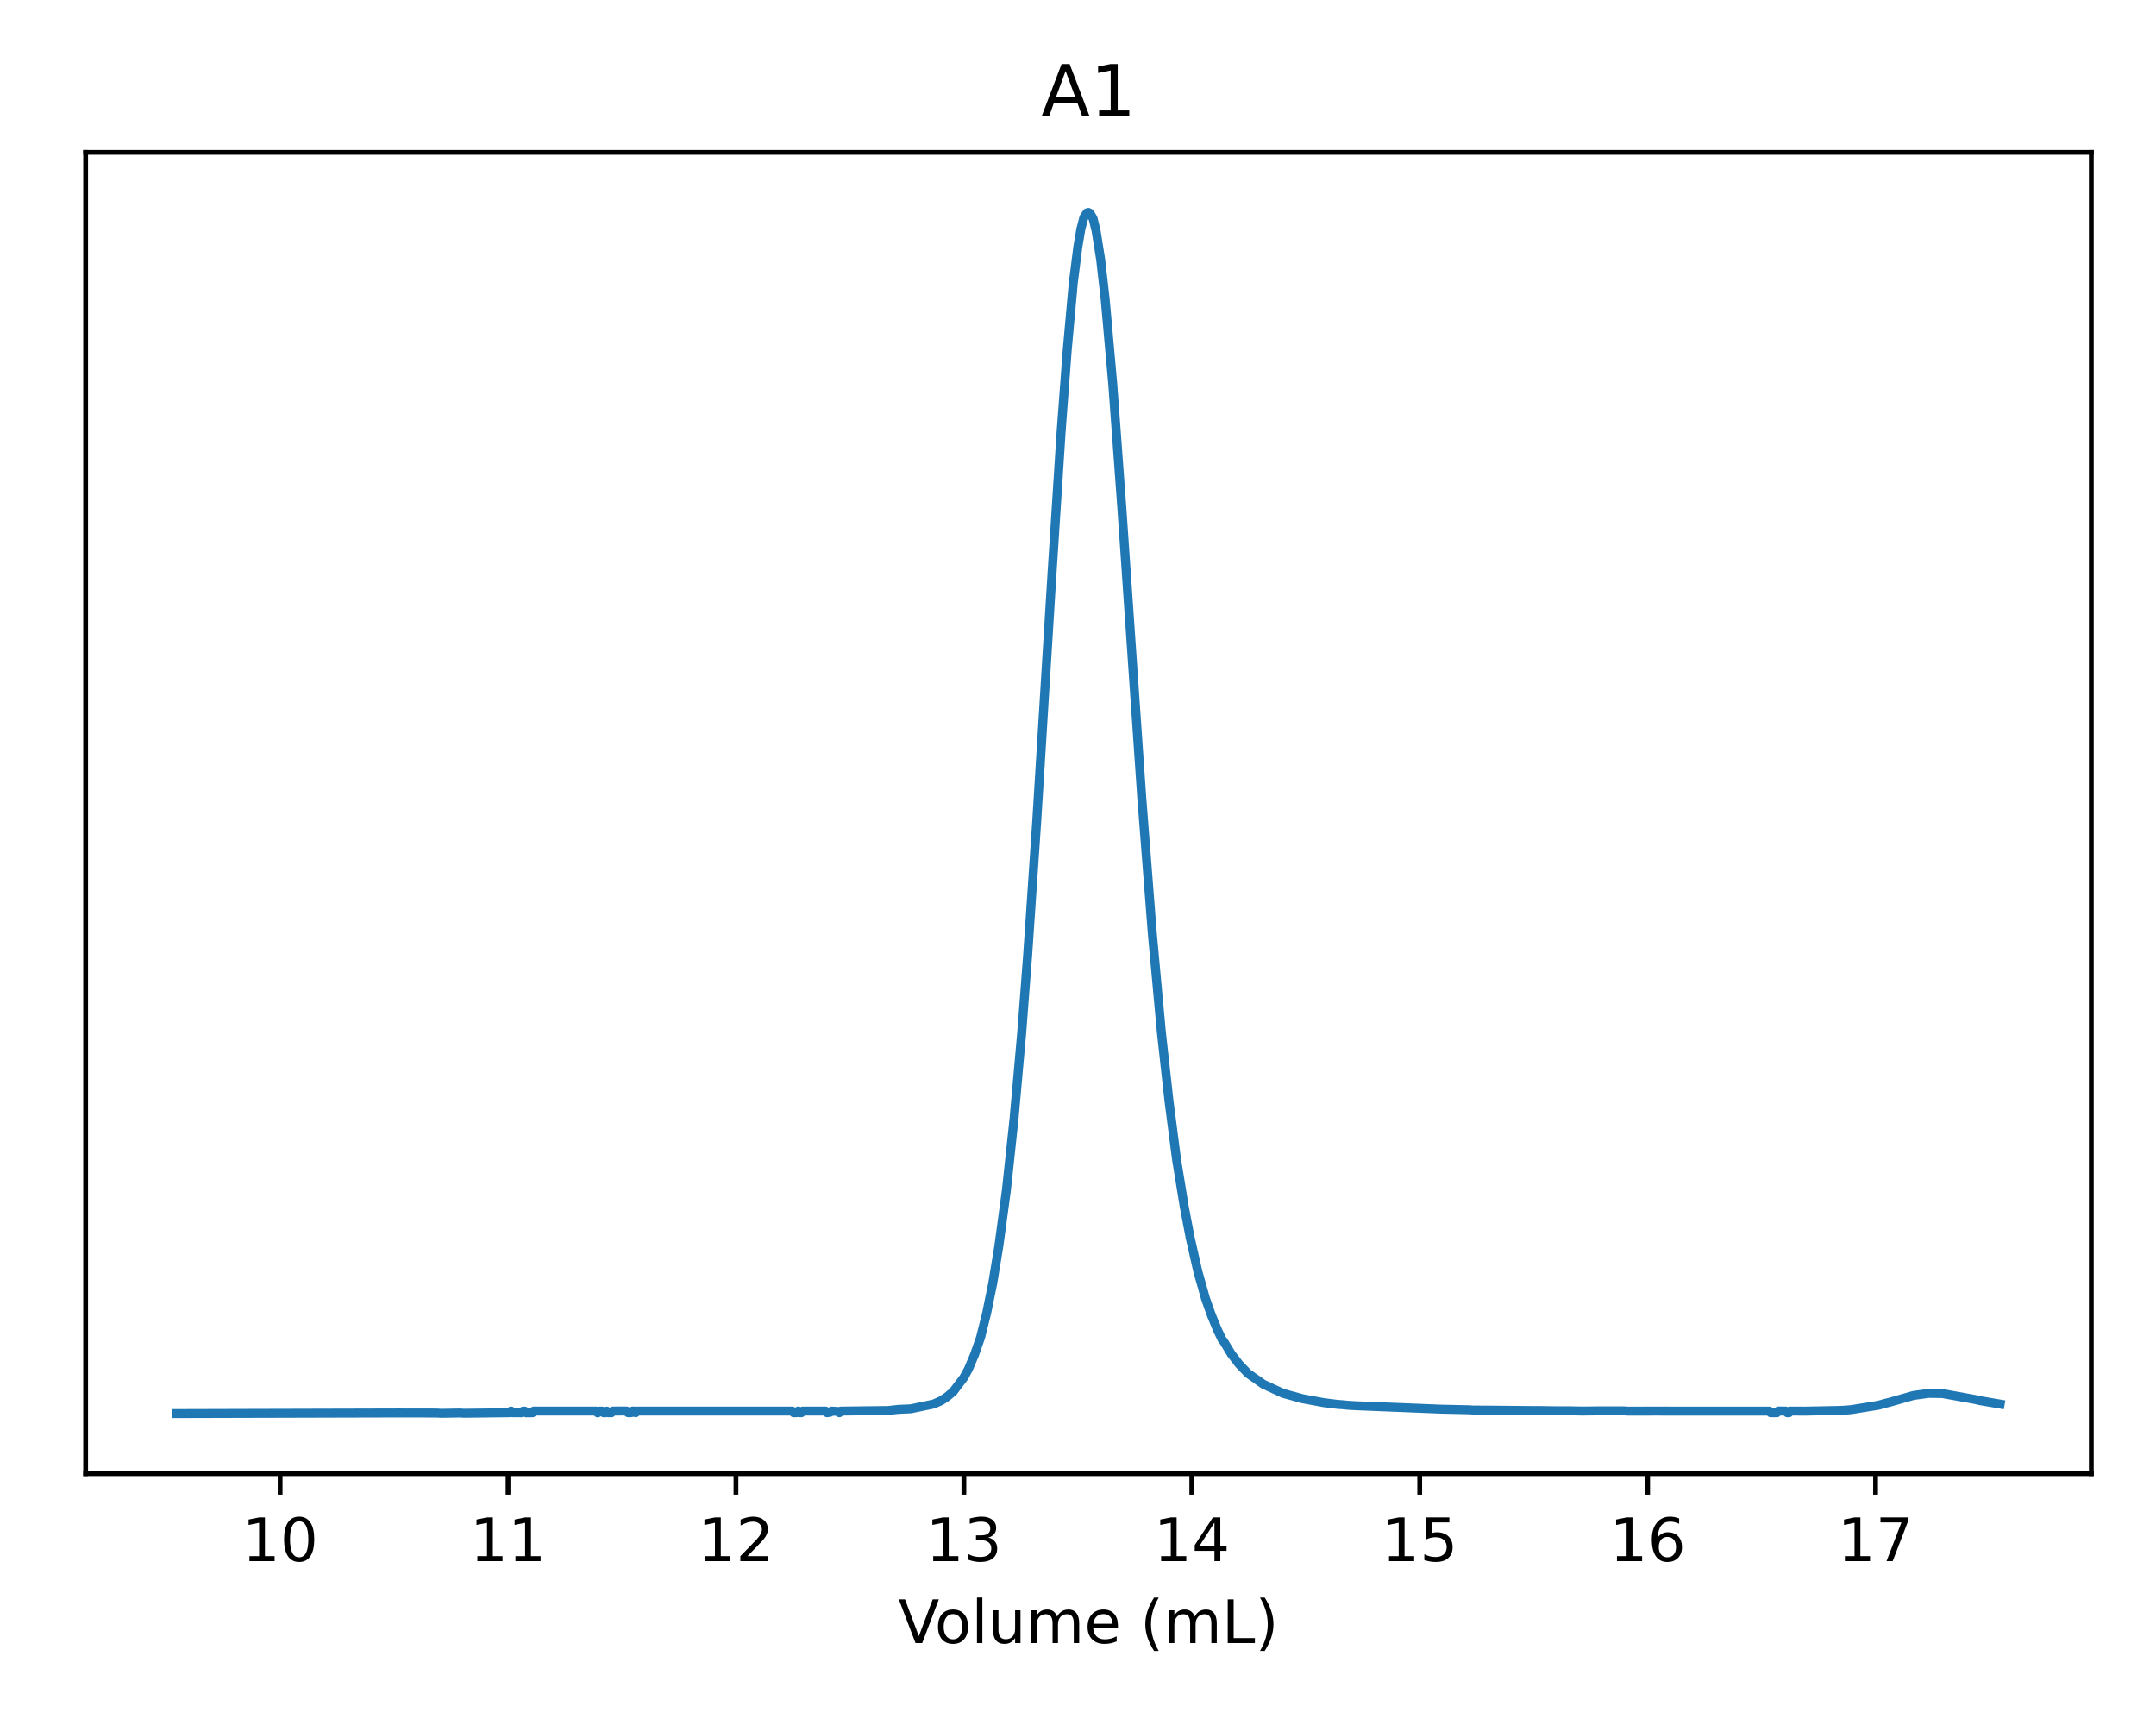
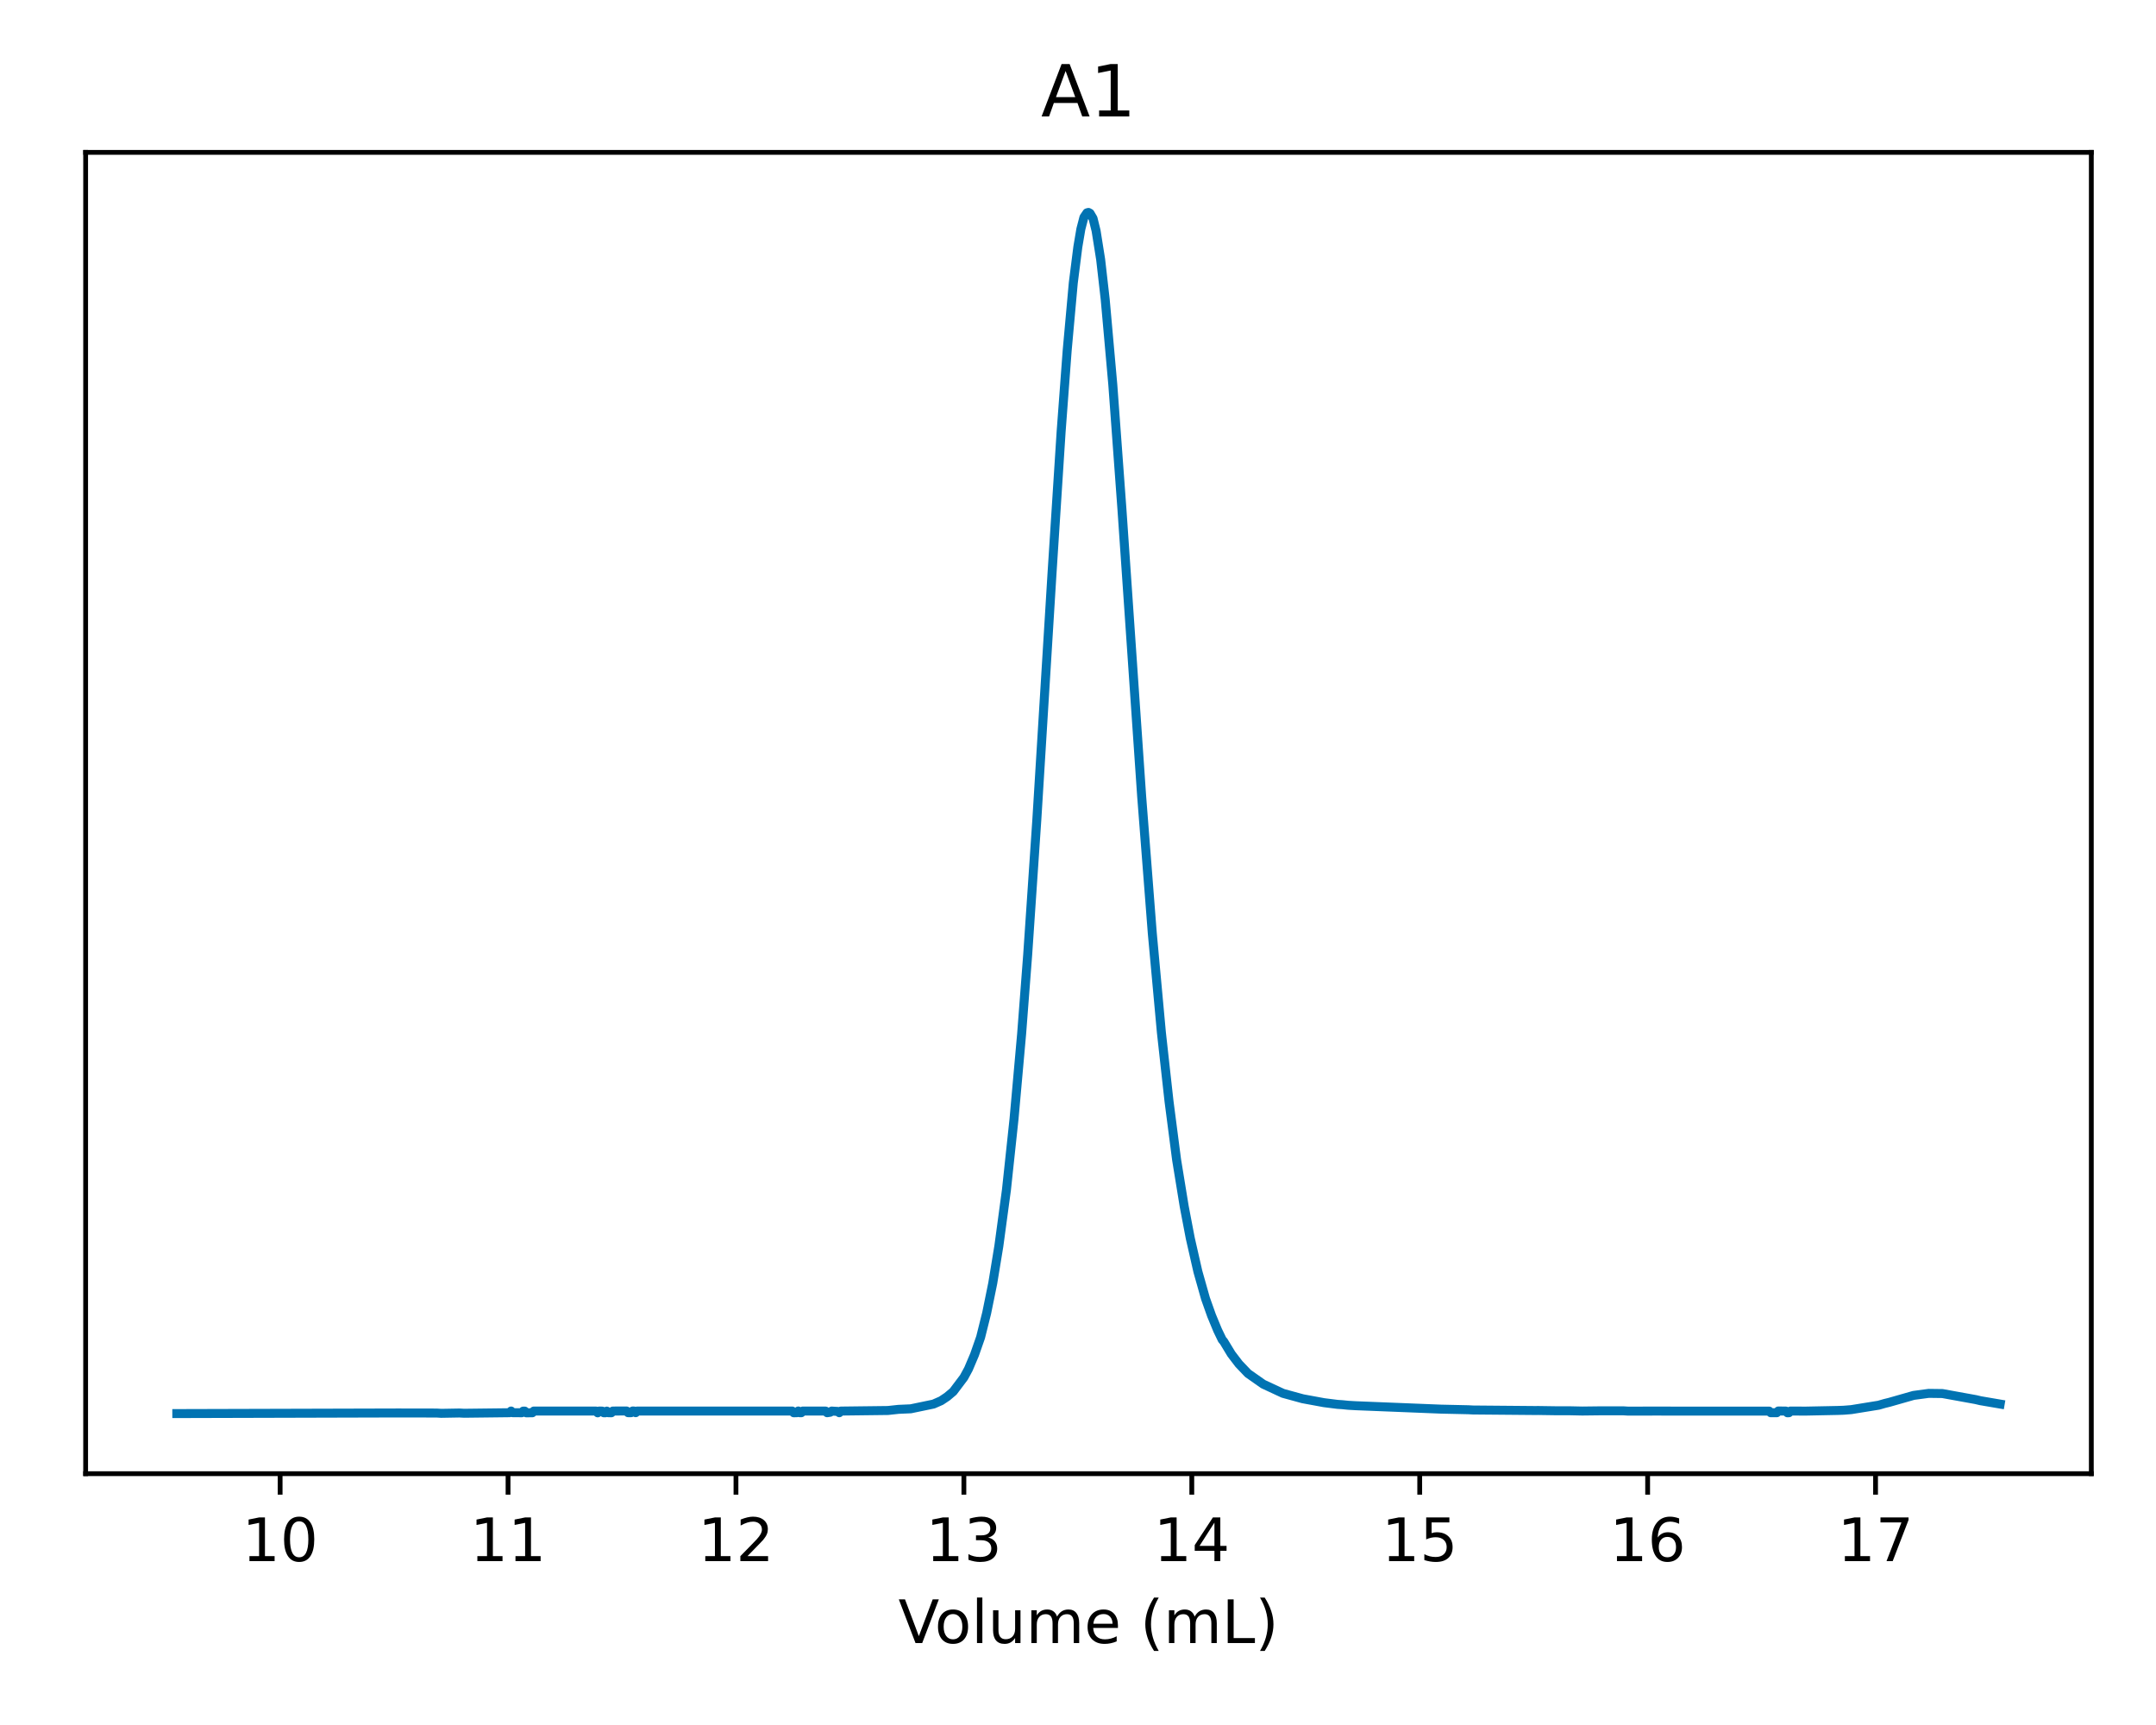
<svg xmlns="http://www.w3.org/2000/svg" xmlns:xlink="http://www.w3.org/1999/xlink" width="360pt" height="288pt" viewBox="0 0 360 288" version="1.1">
  <defs>
    <style type="text/css">*{stroke-linejoin: round; stroke-linecap: butt}</style>
  </defs>
  <g id="figure_1">
    <g id="patch_1">
      <path d="M 0 288  L 360 288  L 360 0  L 0 0  z " style="fill: #ffffff" />
    </g>
    <g id="axes_1">
      <g id="patch_2">
        <path d="M 14.3 246.04  L 349.2 246.04  L 349.2 25.44  L 14.3 25.44  z " style="fill: #ffffff" />
      </g>
      <g id="PolyCollection_1" />
      <g id="matplotlib.axis_1">
        <g id="xtick_1">
          <g id="line2d_1">
            <defs>
-               <path id="mfa31d5538b" d="M 0 0  L 0 3.5  " style="stroke: #000000; stroke-width: 0.8" />
+               <path id="m929122aa73" d="M 0 0  L 0 3.5  " style="stroke: #000000; stroke-width: 0.8" />
            </defs>
            <g>
-               <use xlink:href="#mfa31d5538b" x="46.775" y="246.04" style="stroke: #000000; stroke-width: 0.8" />
+               <use xlink:href="#m929122aa73" x="46.775" y="246.04" style="stroke: #000000; stroke-width: 0.8" />
            </g>
          </g>
          <g id="text_1">
            <g transform="translate(40.41265 260.6384)scale(0.1 -0.1)">
              <defs>
                <path id="DejaVuSans-31" d="M 794 531  L 1825 531  L 1825 4091  L 703 3866  L 703 4441  L 1819 4666  L 2450 4666  L 2450 531  L 3481 531  L 3481 0  L 794 0  L 794 531  z " transform="scale(0.015625)" />
                <path id="DejaVuSans-30" d="M 2034 4250  Q 1547 4250 1301 3770  Q 1056 3291 1056 2328  Q 1056 1369 1301 889  Q 1547 409 2034 409  Q 2525 409 2770 889  Q 3016 1369 3016 2328  Q 3016 3291 2770 3770  Q 2525 4250 2034 4250  z M 2034 4750  Q 2819 4750 3233 4129  Q 3647 3509 3647 2328  Q 3647 1150 3233 529  Q 2819 -91 2034 -91  Q 1250 -91 836 529  Q 422 1150 422 2328  Q 422 3509 836 4129  Q 1250 4750 2034 4750  z " transform="scale(0.015625)" />
              </defs>
              <use xlink:href="#DejaVuSans-31" />
              <use xlink:href="#DejaVuSans-30" x="63.623" />
            </g>
          </g>
        </g>
        <g id="xtick_2">
          <g id="line2d_2">
            <g>
-               <use xlink:href="#mfa31d5538b" x="84.832" y="246.04" style="stroke: #000000; stroke-width: 0.8" />
+               <use xlink:href="#m929122aa73" x="84.832" y="246.04" style="stroke: #000000; stroke-width: 0.8" />
            </g>
          </g>
          <g id="text_2">
            <g transform="translate(78.46947 260.6384)scale(0.1 -0.1)">
              <use xlink:href="#DejaVuSans-31" />
              <use xlink:href="#DejaVuSans-31" x="63.623" />
            </g>
          </g>
        </g>
        <g id="xtick_3">
          <g id="line2d_3">
            <g>
-               <use xlink:href="#mfa31d5538b" x="122.889" y="246.04" style="stroke: #000000; stroke-width: 0.8" />
+               <use xlink:href="#m929122aa73" x="122.889" y="246.04" style="stroke: #000000; stroke-width: 0.8" />
            </g>
          </g>
          <g id="text_3">
            <g transform="translate(116.5263 260.6384)scale(0.1 -0.1)">
              <defs>
                <path id="DejaVuSans-32" d="M 1228 531  L 3431 531  L 3431 0  L 469 0  L 469 531  Q 828 903 1448 1529  Q 2069 2156 2228 2338  Q 2531 2678 2651 2914  Q 2772 3150 2772 3378  Q 2772 3750 2511 3984  Q 2250 4219 1831 4219  Q 1534 4219 1204 4116  Q 875 4013 500 3803  L 500 4441  Q 881 4594 1212 4672  Q 1544 4750 1819 4750  Q 2544 4750 2975 4387  Q 3406 4025 3406 3419  Q 3406 3131 3298 2873  Q 3191 2616 2906 2266  Q 2828 2175 2409 1742  Q 1991 1309 1228 531  z " transform="scale(0.015625)" />
              </defs>
              <use xlink:href="#DejaVuSans-31" />
              <use xlink:href="#DejaVuSans-32" x="63.623" />
            </g>
          </g>
        </g>
        <g id="xtick_4">
          <g id="line2d_4">
            <g>
-               <use xlink:href="#mfa31d5538b" x="160.946" y="246.04" style="stroke: #000000; stroke-width: 0.8" />
+               <use xlink:href="#m929122aa73" x="160.946" y="246.04" style="stroke: #000000; stroke-width: 0.8" />
            </g>
          </g>
          <g id="text_4">
            <g transform="translate(154.5831 260.6384)scale(0.1 -0.1)">
              <defs>
                <path id="DejaVuSans-33" d="M 2597 2516  Q 3050 2419 3304 2112  Q 3559 1806 3559 1356  Q 3559 666 3084 287  Q 2609 -91 1734 -91  Q 1441 -91 1130 -33  Q 819 25 488 141  L 488 750  Q 750 597 1062 519  Q 1375 441 1716 441  Q 2309 441 2620 675  Q 2931 909 2931 1356  Q 2931 1769 2642 2001  Q 2353 2234 1838 2234  L 1294 2234  L 1294 2753  L 1863 2753  Q 2328 2753 2575 2939  Q 2822 3125 2822 3475  Q 2822 3834 2567 4026  Q 2313 4219 1838 4219  Q 1578 4219 1281 4162  Q 984 4106 628 3988  L 628 4550  Q 988 4650 1302 4700  Q 1616 4750 1894 4750  Q 2613 4750 3031 4423  Q 3450 4097 3450 3541  Q 3450 3153 3228 2886  Q 3006 2619 2597 2516  z " transform="scale(0.015625)" />
              </defs>
              <use xlink:href="#DejaVuSans-31" />
              <use xlink:href="#DejaVuSans-33" x="63.623" />
            </g>
          </g>
        </g>
        <g id="xtick_5">
          <g id="line2d_5">
            <g>
-               <use xlink:href="#mfa31d5538b" x="199.002" y="246.04" style="stroke: #000000; stroke-width: 0.8" />
+               <use xlink:href="#m929122aa73" x="199.002" y="246.04" style="stroke: #000000; stroke-width: 0.8" />
            </g>
          </g>
          <g id="text_5">
            <g transform="translate(192.6399 260.6384)scale(0.1 -0.1)">
              <defs>
                <path id="DejaVuSans-34" d="M 2419 4116  L 825 1625  L 2419 1625  L 2419 4116  z M 2253 4666  L 3047 4666  L 3047 1625  L 3713 1625  L 3713 1100  L 3047 1100  L 3047 0  L 2419 0  L 2419 1100  L 313 1100  L 313 1709  L 2253 4666  z " transform="scale(0.015625)" />
              </defs>
              <use xlink:href="#DejaVuSans-31" />
              <use xlink:href="#DejaVuSans-34" x="63.623" />
            </g>
          </g>
        </g>
        <g id="xtick_6">
          <g id="line2d_6">
            <g>
-               <use xlink:href="#mfa31d5538b" x="237.059" y="246.04" style="stroke: #000000; stroke-width: 0.8" />
+               <use xlink:href="#m929122aa73" x="237.059" y="246.04" style="stroke: #000000; stroke-width: 0.8" />
            </g>
          </g>
          <g id="text_6">
            <g transform="translate(230.6967 260.6384)scale(0.1 -0.1)">
              <defs>
                <path id="DejaVuSans-35" d="M 691 4666  L 3169 4666  L 3169 4134  L 1269 4134  L 1269 2991  Q 1406 3038 1543 3061  Q 1681 3084 1819 3084  Q 2600 3084 3056 2656  Q 3513 2228 3513 1497  Q 3513 744 3044 326  Q 2575 -91 1722 -91  Q 1428 -91 1123 -41  Q 819 9 494 109  L 494 744  Q 775 591 1075 516  Q 1375 441 1709 441  Q 2250 441 2565 725  Q 2881 1009 2881 1497  Q 2881 1984 2565 2268  Q 2250 2553 1709 2553  Q 1456 2553 1204 2497  Q 953 2441 691 2322  L 691 4666  z " transform="scale(0.015625)" />
              </defs>
              <use xlink:href="#DejaVuSans-31" />
              <use xlink:href="#DejaVuSans-35" x="63.623" />
            </g>
          </g>
        </g>
        <g id="xtick_7">
          <g id="line2d_7">
            <g>
-               <use xlink:href="#mfa31d5538b" x="275.116" y="246.04" style="stroke: #000000; stroke-width: 0.8" />
+               <use xlink:href="#m929122aa73" x="275.116" y="246.04" style="stroke: #000000; stroke-width: 0.8" />
            </g>
          </g>
          <g id="text_7">
            <g transform="translate(268.7536 260.6384)scale(0.1 -0.1)">
              <defs>
                <path id="DejaVuSans-36" d="M 2113 2584  Q 1688 2584 1439 2293  Q 1191 2003 1191 1497  Q 1191 994 1439 701  Q 1688 409 2113 409  Q 2538 409 2786 701  Q 3034 994 3034 1497  Q 3034 2003 2786 2293  Q 2538 2584 2113 2584  z M 3366 4563  L 3366 3988  Q 3128 4100 2886 4159  Q 2644 4219 2406 4219  Q 1781 4219 1451 3797  Q 1122 3375 1075 2522  Q 1259 2794 1537 2939  Q 1816 3084 2150 3084  Q 2853 3084 3261 2657  Q 3669 2231 3669 1497  Q 3669 778 3244 343  Q 2819 -91 2113 -91  Q 1303 -91 875 529  Q 447 1150 447 2328  Q 447 3434 972 4092  Q 1497 4750 2381 4750  Q 2619 4750 2861 4703  Q 3103 4656 3366 4563  z " transform="scale(0.015625)" />
              </defs>
              <use xlink:href="#DejaVuSans-31" />
              <use xlink:href="#DejaVuSans-36" x="63.623" />
            </g>
          </g>
        </g>
        <g id="xtick_8">
          <g id="line2d_8">
            <g>
-               <use xlink:href="#mfa31d5538b" x="313.173" y="246.04" style="stroke: #000000; stroke-width: 0.8" />
+               <use xlink:href="#m929122aa73" x="313.173" y="246.04" style="stroke: #000000; stroke-width: 0.8" />
            </g>
          </g>
          <g id="text_8">
            <g transform="translate(306.8104 260.6384)scale(0.1 -0.1)">
              <defs>
                <path id="DejaVuSans-37" d="M 525 4666  L 3525 4666  L 3525 4397  L 1831 0  L 1172 0  L 2766 4134  L 525 4134  L 525 4666  z " transform="scale(0.015625)" />
              </defs>
              <use xlink:href="#DejaVuSans-31" />
              <use xlink:href="#DejaVuSans-37" x="63.623" />
            </g>
          </g>
        </g>
        <g id="text_9">
          <g transform="translate(150.0062 274.3166)scale(0.1 -0.1)">
            <defs>
              <path id="DejaVuSans-56" d="M 1831 0  L 50 4666  L 709 4666  L 2188 738  L 3669 4666  L 4325 4666  L 2547 0  L 1831 0  z " transform="scale(0.015625)" />
              <path id="DejaVuSans-6f" d="M 1959 3097  Q 1497 3097 1228 2736  Q 959 2375 959 1747  Q 959 1119 1226 758  Q 1494 397 1959 397  Q 2419 397 2687 759  Q 2956 1122 2956 1747  Q 2956 2369 2687 2733  Q 2419 3097 1959 3097  z M 1959 3584  Q 2709 3584 3137 3096  Q 3566 2609 3566 1747  Q 3566 888 3137 398  Q 2709 -91 1959 -91  Q 1206 -91 779 398  Q 353 888 353 1747  Q 353 2609 779 3096  Q 1206 3584 1959 3584  z " transform="scale(0.015625)" />
              <path id="DejaVuSans-6c" d="M 603 4863  L 1178 4863  L 1178 0  L 603 0  L 603 4863  z " transform="scale(0.015625)" />
              <path id="DejaVuSans-75" d="M 544 1381  L 544 3500  L 1119 3500  L 1119 1403  Q 1119 906 1312 657  Q 1506 409 1894 409  Q 2359 409 2629 706  Q 2900 1003 2900 1516  L 2900 3500  L 3475 3500  L 3475 0  L 2900 0  L 2900 538  Q 2691 219 2414 64  Q 2138 -91 1772 -91  Q 1169 -91 856 284  Q 544 659 544 1381  z M 1991 3584  L 1991 3584  z " transform="scale(0.015625)" />
              <path id="DejaVuSans-6d" d="M 3328 2828  Q 3544 3216 3844 3400  Q 4144 3584 4550 3584  Q 5097 3584 5394 3201  Q 5691 2819 5691 2113  L 5691 0  L 5113 0  L 5113 2094  Q 5113 2597 4934 2840  Q 4756 3084 4391 3084  Q 3944 3084 3684 2787  Q 3425 2491 3425 1978  L 3425 0  L 2847 0  L 2847 2094  Q 2847 2600 2669 2842  Q 2491 3084 2119 3084  Q 1678 3084 1418 2786  Q 1159 2488 1159 1978  L 1159 0  L 581 0  L 581 3500  L 1159 3500  L 1159 2956  Q 1356 3278 1631 3431  Q 1906 3584 2284 3584  Q 2666 3584 2933 3390  Q 3200 3197 3328 2828  z " transform="scale(0.015625)" />
              <path id="DejaVuSans-65" d="M 3597 1894  L 3597 1613  L 953 1613  Q 991 1019 1311 708  Q 1631 397 2203 397  Q 2534 397 2845 478  Q 3156 559 3463 722  L 3463 178  Q 3153 47 2828 -22  Q 2503 -91 2169 -91  Q 1331 -91 842 396  Q 353 884 353 1716  Q 353 2575 817 3079  Q 1281 3584 2069 3584  Q 2775 3584 3186 3129  Q 3597 2675 3597 1894  z M 3022 2063  Q 3016 2534 2758 2815  Q 2500 3097 2075 3097  Q 1594 3097 1305 2825  Q 1016 2553 972 2059  L 3022 2063  z " transform="scale(0.015625)" />
              <path id="DejaVuSans-20" transform="scale(0.015625)" />
              <path id="DejaVuSans-28" d="M 1984 4856  Q 1566 4138 1362 3434  Q 1159 2731 1159 2009  Q 1159 1288 1364 580  Q 1569 -128 1984 -844  L 1484 -844  Q 1016 -109 783 600  Q 550 1309 550 2009  Q 550 2706 781 3412  Q 1013 4119 1484 4856  L 1984 4856  z " transform="scale(0.015625)" />
              <path id="DejaVuSans-4c" d="M 628 4666  L 1259 4666  L 1259 531  L 3531 531  L 3531 0  L 628 0  L 628 4666  z " transform="scale(0.015625)" />
              <path id="DejaVuSans-29" d="M 513 4856  L 1013 4856  Q 1481 4119 1714 3412  Q 1947 2706 1947 2009  Q 1947 1309 1714 600  Q 1481 -109 1013 -844  L 513 -844  Q 928 -128 1133 580  Q 1338 1288 1338 2009  Q 1338 2731 1133 3434  Q 928 4138 513 4856  z " transform="scale(0.015625)" />
            </defs>
            <use xlink:href="#DejaVuSans-56" />
            <use xlink:href="#DejaVuSans-6f" x="60.658" />
            <use xlink:href="#DejaVuSans-6c" x="121.84" />
            <use xlink:href="#DejaVuSans-75" x="149.623" />
            <use xlink:href="#DejaVuSans-6d" x="213.002" />
            <use xlink:href="#DejaVuSans-65" x="310.414" />
            <use xlink:href="#DejaVuSans-20" x="371.938" />
            <use xlink:href="#DejaVuSans-28" x="403.725" />
            <use xlink:href="#DejaVuSans-6d" x="442.738" />
            <use xlink:href="#DejaVuSans-4c" x="540.15" />
            <use xlink:href="#DejaVuSans-29" x="595.863" />
          </g>
        </g>
      </g>
      <g id="line2d_9">
-         <path d="M 29.523 236.007  L 66.565 235.905  L 68.341 235.911  L 69.102 235.911  L 72.907 235.917  L 73.669 235.965  L 76.713 235.911  L 77.474 235.953  L 85.086 235.863  L 85.339 235.581  L 85.593 235.857  L 87.115 235.869  L 87.369 235.593  L 87.623 235.593  L 87.877 235.881  L 88.891 235.869  L 89.145 235.581  L 99.547 235.587  L 99.801 235.881  L 100.055 235.581  L 100.562 235.593  L 100.816 235.869  L 101.07 235.875  L 101.323 235.593  L 101.577 235.863  L 102.084 235.869  L 102.338 235.581  L 104.622 235.575  L 104.875 235.857  L 105.383 235.857  L 105.636 235.575  L 105.89 235.581  L 106.144 235.857  L 106.397 235.581  L 111.218 235.587  L 132.276 235.581  L 132.53 235.869  L 133.037 235.863  L 133.291 235.575  L 133.545 235.863  L 133.798 235.863  L 134.052 235.581  L 137.858 235.587  L 138.112 235.863  L 138.619 235.785  L 138.873 235.587  L 139.887 235.647  L 140.141 235.863  L 140.395 235.587  L 148.26 235.491  L 150.036 235.299  L 152.066 235.21  L 155.871 234.418  L 157.14 233.861  L 158.155 233.184  L 159.17 232.327  L 160.946 229.971  L 161.707 228.569  L 162.722 226.177  L 163.736 223.276  L 164.751 219.213  L 165.766 214.238  L 166.781 208.053  L 168.05 198.673  L 169.318 186.817  L 170.587 172.613  L 171.602 159.355  L 173.124 136.885  L 175.661 95.733  L 177.183 72.064  L 178.198 58.465  L 179.213 47.233  L 179.974 41.221  L 180.481 38.23  L 180.989 36.276  L 181.496 35.533  L 181.75 35.467  L 182.004 35.605  L 182.511 36.462  L 183.019 38.524  L 183.78 43.307  L 184.541 49.978  L 185.809 64.195  L 187.332 84.962  L 190.63 132.953  L 192.406 155.819  L 193.928 172.415  L 195.197 183.863  L 196.465 193.638  L 197.734 201.418  L 198.749 206.74  L 200.017 212.302  L 201.286 216.791  L 202.301 219.644  L 203.316 222.096  L 204.077 223.672  L 204.33 223.96  L 205.599 226.057  L 206.868 227.718  L 208.39 229.312  L 210.927 231.092  L 214.225 232.626  L 217.523 233.531  L 221.075 234.185  L 223.359 234.472  L 224.12 234.52  L 225.135 234.622  L 226.403 234.694  L 240.611 235.264  L 245.178 235.365  L 245.939 235.407  L 256.341 235.497  L 256.849 235.491  L 259.64 235.533  L 261.923 235.533  L 264.206 235.581  L 267.251 235.545  L 271.057 235.545  L 271.818 235.593  L 276.638 235.587  L 281.459 235.593  L 295.413 235.593  L 295.667 235.863  L 296.682 235.863  L 296.935 235.575  L 298.204 235.587  L 298.458 235.875  L 298.711 235.863  L 298.965 235.581  L 301.502 235.593  L 306.83 235.485  L 307.845 235.449  L 309.113 235.347  L 313.68 234.61  L 314.695 234.317  L 315.456 234.131  L 319.516 232.974  L 322.053 232.632  L 324.336 232.662  L 329.918 233.675  L 330.679 233.855  L 333.977 234.418  L 333.977 234.418  " clip-path="url(#p8ea88a1041)" style="fill: none; stroke: #1f77b4; stroke-width: 1.5; stroke-linecap: square" />
+         <path d="M 29.523 236.007  L 66.565 235.905  L 68.341 235.911  L 69.102 235.911  L 72.907 235.917  L 73.669 235.965  L 76.713 235.911  L 77.474 235.953  L 85.086 235.863  L 85.339 235.581  L 85.593 235.857  L 87.115 235.869  L 87.369 235.593  L 87.623 235.593  L 87.877 235.881  L 88.891 235.869  L 89.145 235.581  L 99.547 235.587  L 99.801 235.881  L 100.055 235.581  L 100.562 235.593  L 100.816 235.869  L 101.07 235.875  L 101.323 235.593  L 101.577 235.863  L 102.084 235.869  L 102.338 235.581  L 104.622 235.575  L 104.875 235.857  L 105.383 235.857  L 105.636 235.575  L 105.89 235.581  L 106.144 235.857  L 106.397 235.581  L 111.218 235.587  L 132.276 235.581  L 132.53 235.869  L 133.037 235.863  L 133.291 235.575  L 133.545 235.863  L 133.798 235.863  L 134.052 235.581  L 137.858 235.587  L 138.112 235.863  L 138.619 235.785  L 138.873 235.587  L 139.887 235.647  L 140.141 235.863  L 140.395 235.587  L 148.26 235.491  L 150.036 235.299  L 152.066 235.21  L 155.871 234.418  L 157.14 233.861  L 158.155 233.184  L 159.17 232.327  L 160.946 229.971  L 161.707 228.569  L 162.722 226.177  L 163.736 223.276  L 164.751 219.213  L 165.766 214.238  L 166.781 208.053  L 168.05 198.673  L 169.318 186.817  L 170.587 172.613  L 171.602 159.355  L 173.124 136.885  L 175.661 95.733  L 177.183 72.064  L 178.198 58.465  L 179.213 47.233  L 179.974 41.221  L 180.481 38.23  L 180.989 36.276  L 181.496 35.533  L 181.75 35.467  L 182.004 35.605  L 182.511 36.462  L 183.019 38.524  L 183.78 43.307  L 184.541 49.978  L 185.809 64.195  L 187.332 84.962  L 190.63 132.953  L 192.406 155.819  L 193.928 172.415  L 195.197 183.863  L 196.465 193.638  L 197.734 201.418  L 198.749 206.74  L 200.017 212.302  L 201.286 216.791  L 202.301 219.644  L 203.316 222.096  L 204.077 223.672  L 204.33 223.96  L 205.599 226.057  L 206.868 227.718  L 208.39 229.312  L 210.927 231.092  L 214.225 232.626  L 217.523 233.531  L 221.075 234.185  L 223.359 234.472  L 224.12 234.52  L 225.135 234.622  L 226.403 234.694  L 240.611 235.264  L 245.178 235.365  L 245.939 235.407  L 256.341 235.497  L 256.849 235.491  L 259.64 235.533  L 261.923 235.533  L 264.206 235.581  L 267.251 235.545  L 271.057 235.545  L 271.818 235.593  L 276.638 235.587  L 281.459 235.593  L 295.413 235.593  L 295.667 235.863  L 296.682 235.863  L 296.935 235.575  L 298.204 235.587  L 298.458 235.875  L 298.711 235.863  L 298.965 235.581  L 301.502 235.593  L 306.83 235.485  L 307.845 235.449  L 309.113 235.347  L 313.68 234.61  L 314.695 234.317  L 315.456 234.131  L 319.516 232.974  L 322.053 232.632  L 324.336 232.662  L 329.918 233.675  L 330.679 233.855  L 333.977 234.418  L 333.977 234.418  " clip-path="url(#p58b1583591)" style="fill: none; stroke: #0173b2; stroke-width: 1.5; stroke-linecap: square" />
      </g>
      <g id="patch_3">
        <path d="M 14.3 246.04  L 14.3 25.44  " style="fill: none; stroke: #000000; stroke-width: 0.8; stroke-linejoin: miter; stroke-linecap: square" />
      </g>
      <g id="patch_4">
        <path d="M 349.2 246.04  L 349.2 25.44  " style="fill: none; stroke: #000000; stroke-width: 0.8; stroke-linejoin: miter; stroke-linecap: square" />
      </g>
      <g id="patch_5">
        <path d="M 14.3 246.04  L 349.2 246.04  " style="fill: none; stroke: #000000; stroke-width: 0.8; stroke-linejoin: miter; stroke-linecap: square" />
      </g>
      <g id="patch_6">
        <path d="M 14.3 25.44  L 349.2 25.44  " style="fill: none; stroke: #000000; stroke-width: 0.8; stroke-linejoin: miter; stroke-linecap: square" />
      </g>
      <g id="text_10">
        <g transform="translate(173.8281 19.44)scale(0.12 -0.12)">
          <defs>
            <path id="DejaVuSans-41" d="M 2188 4044  L 1331 1722  L 3047 1722  L 2188 4044  z M 1831 4666  L 2547 4666  L 4325 0  L 3669 0  L 3244 1197  L 1141 1197  L 716 0  L 50 0  L 1831 4666  z " transform="scale(0.015625)" />
          </defs>
          <use xlink:href="#DejaVuSans-41" />
          <use xlink:href="#DejaVuSans-31" x="68.408" />
        </g>
      </g>
    </g>
  </g>
  <defs>
-     <clipPath id="p8ea88a1041">
+     <clipPath id="p58b1583591">
      <rect x="14.3" y="25.44" width="334.9" height="220.6" />
    </clipPath>
  </defs>
</svg>
